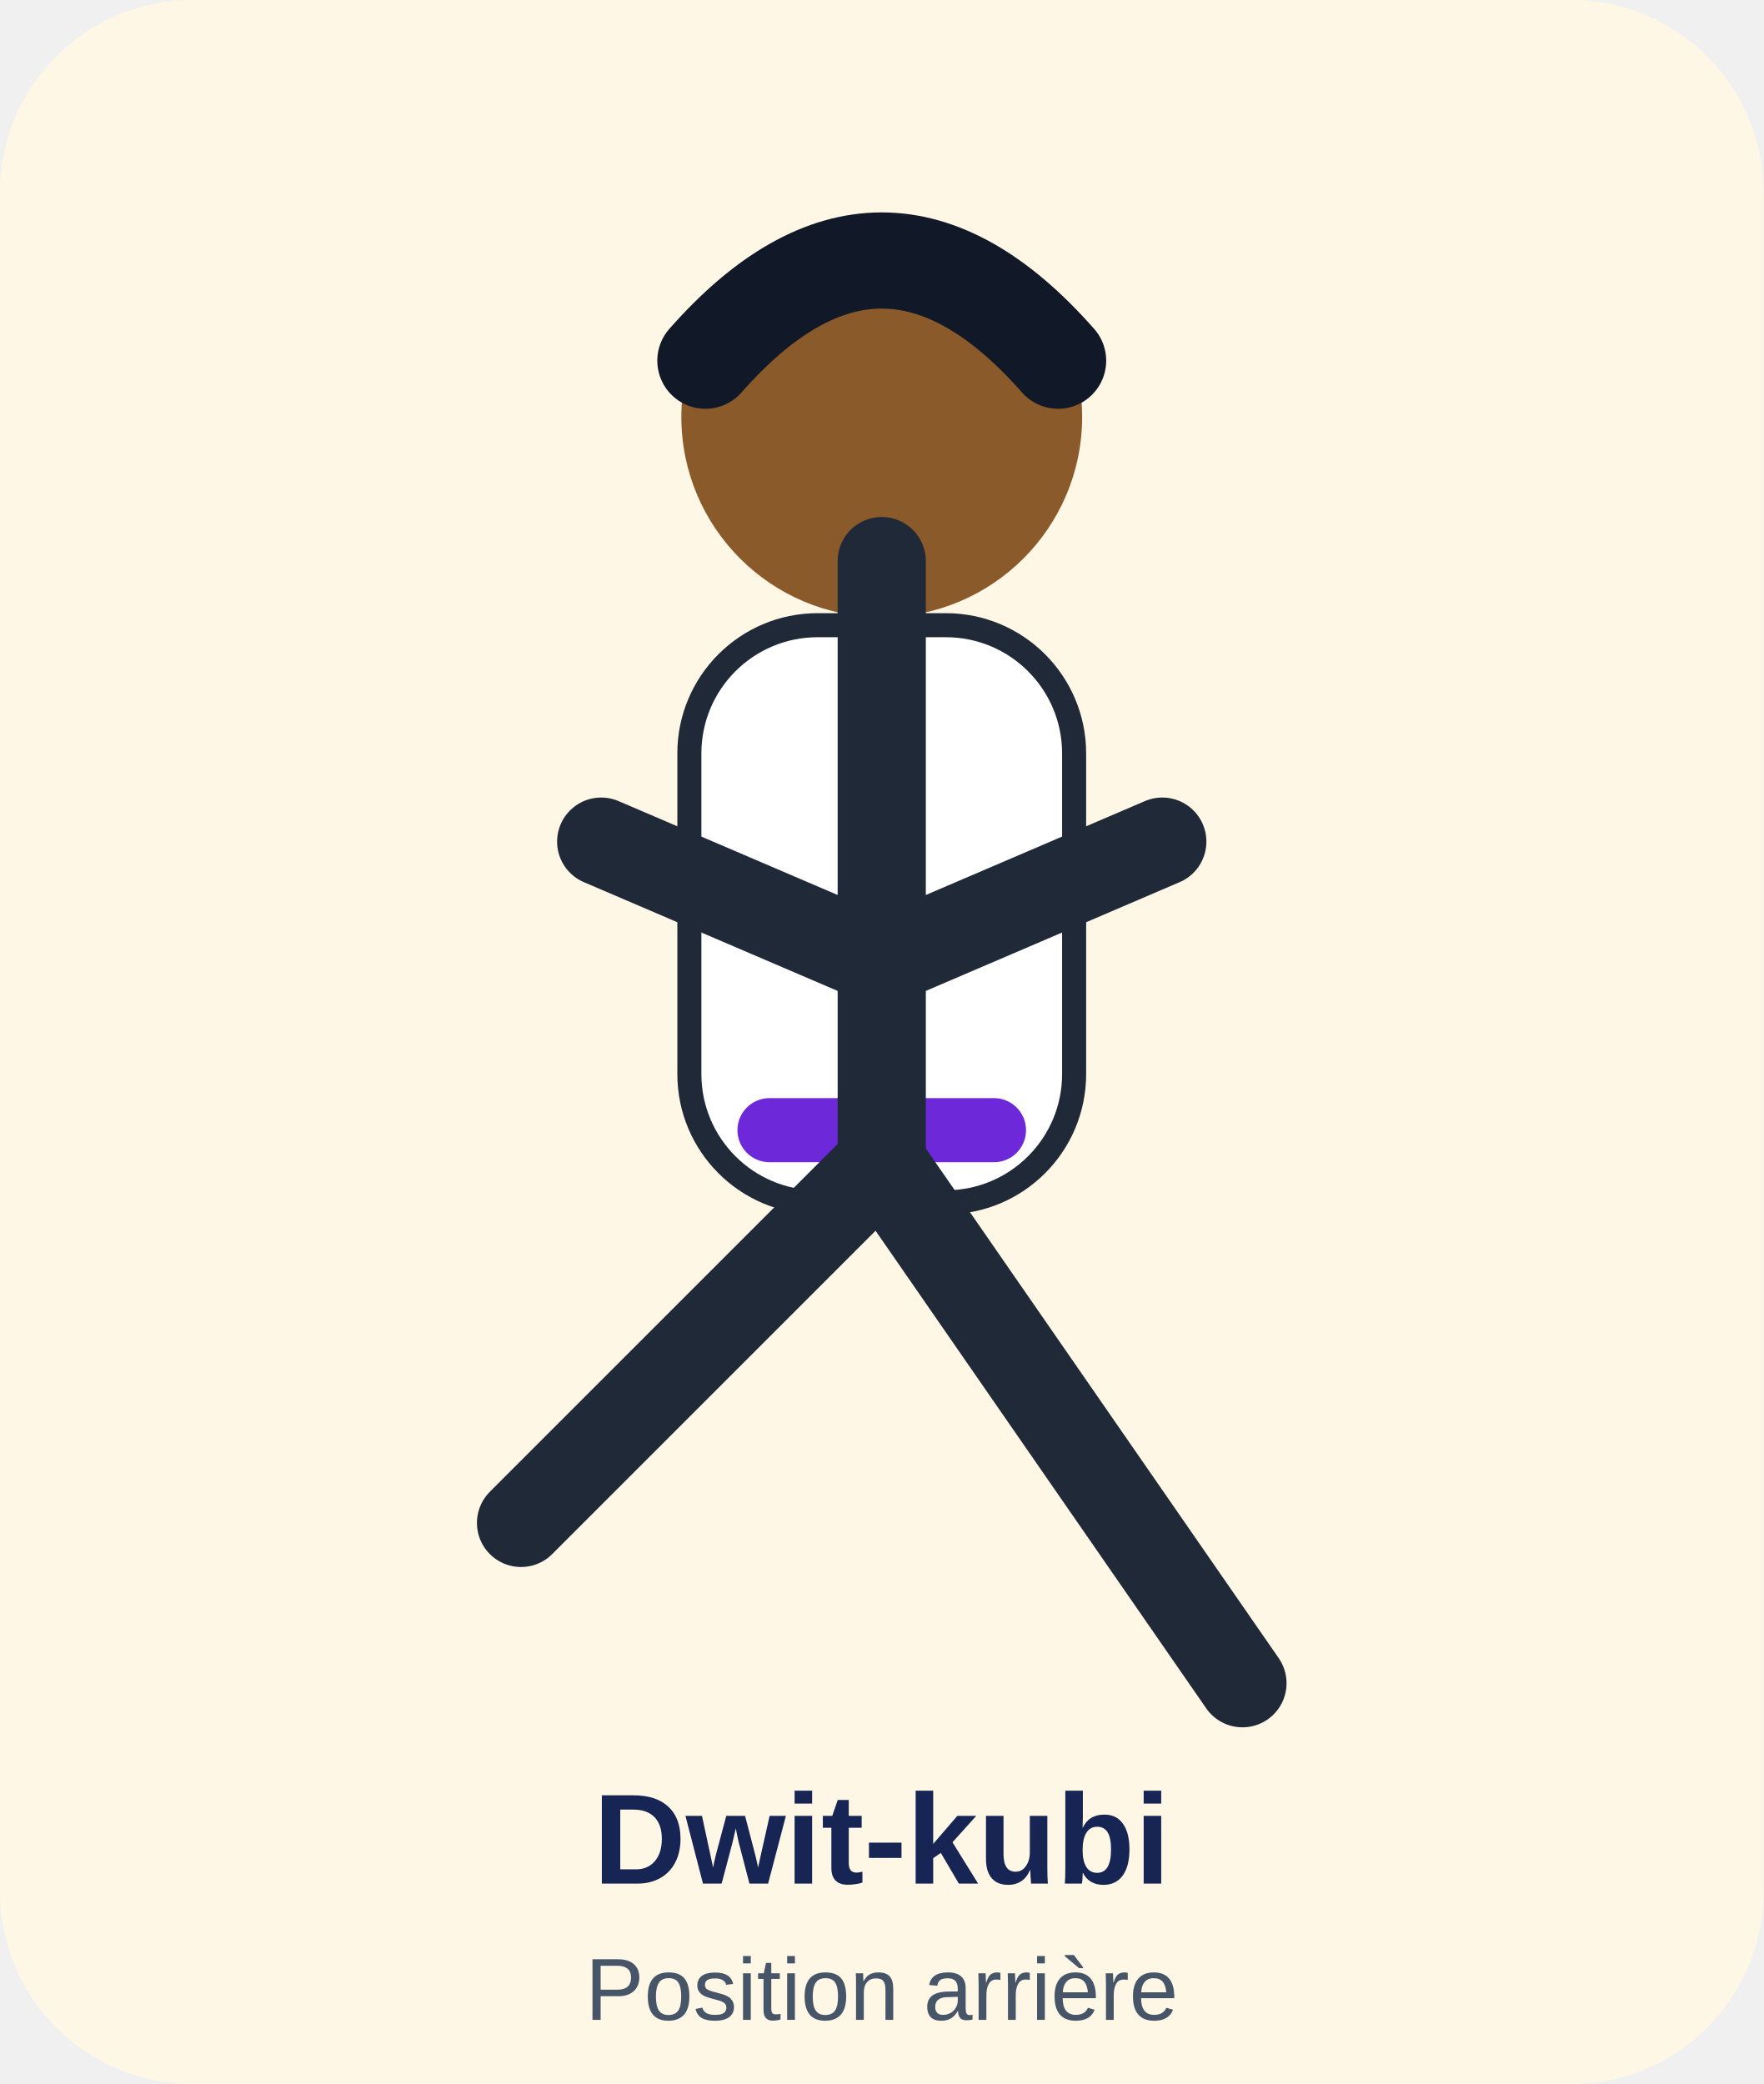
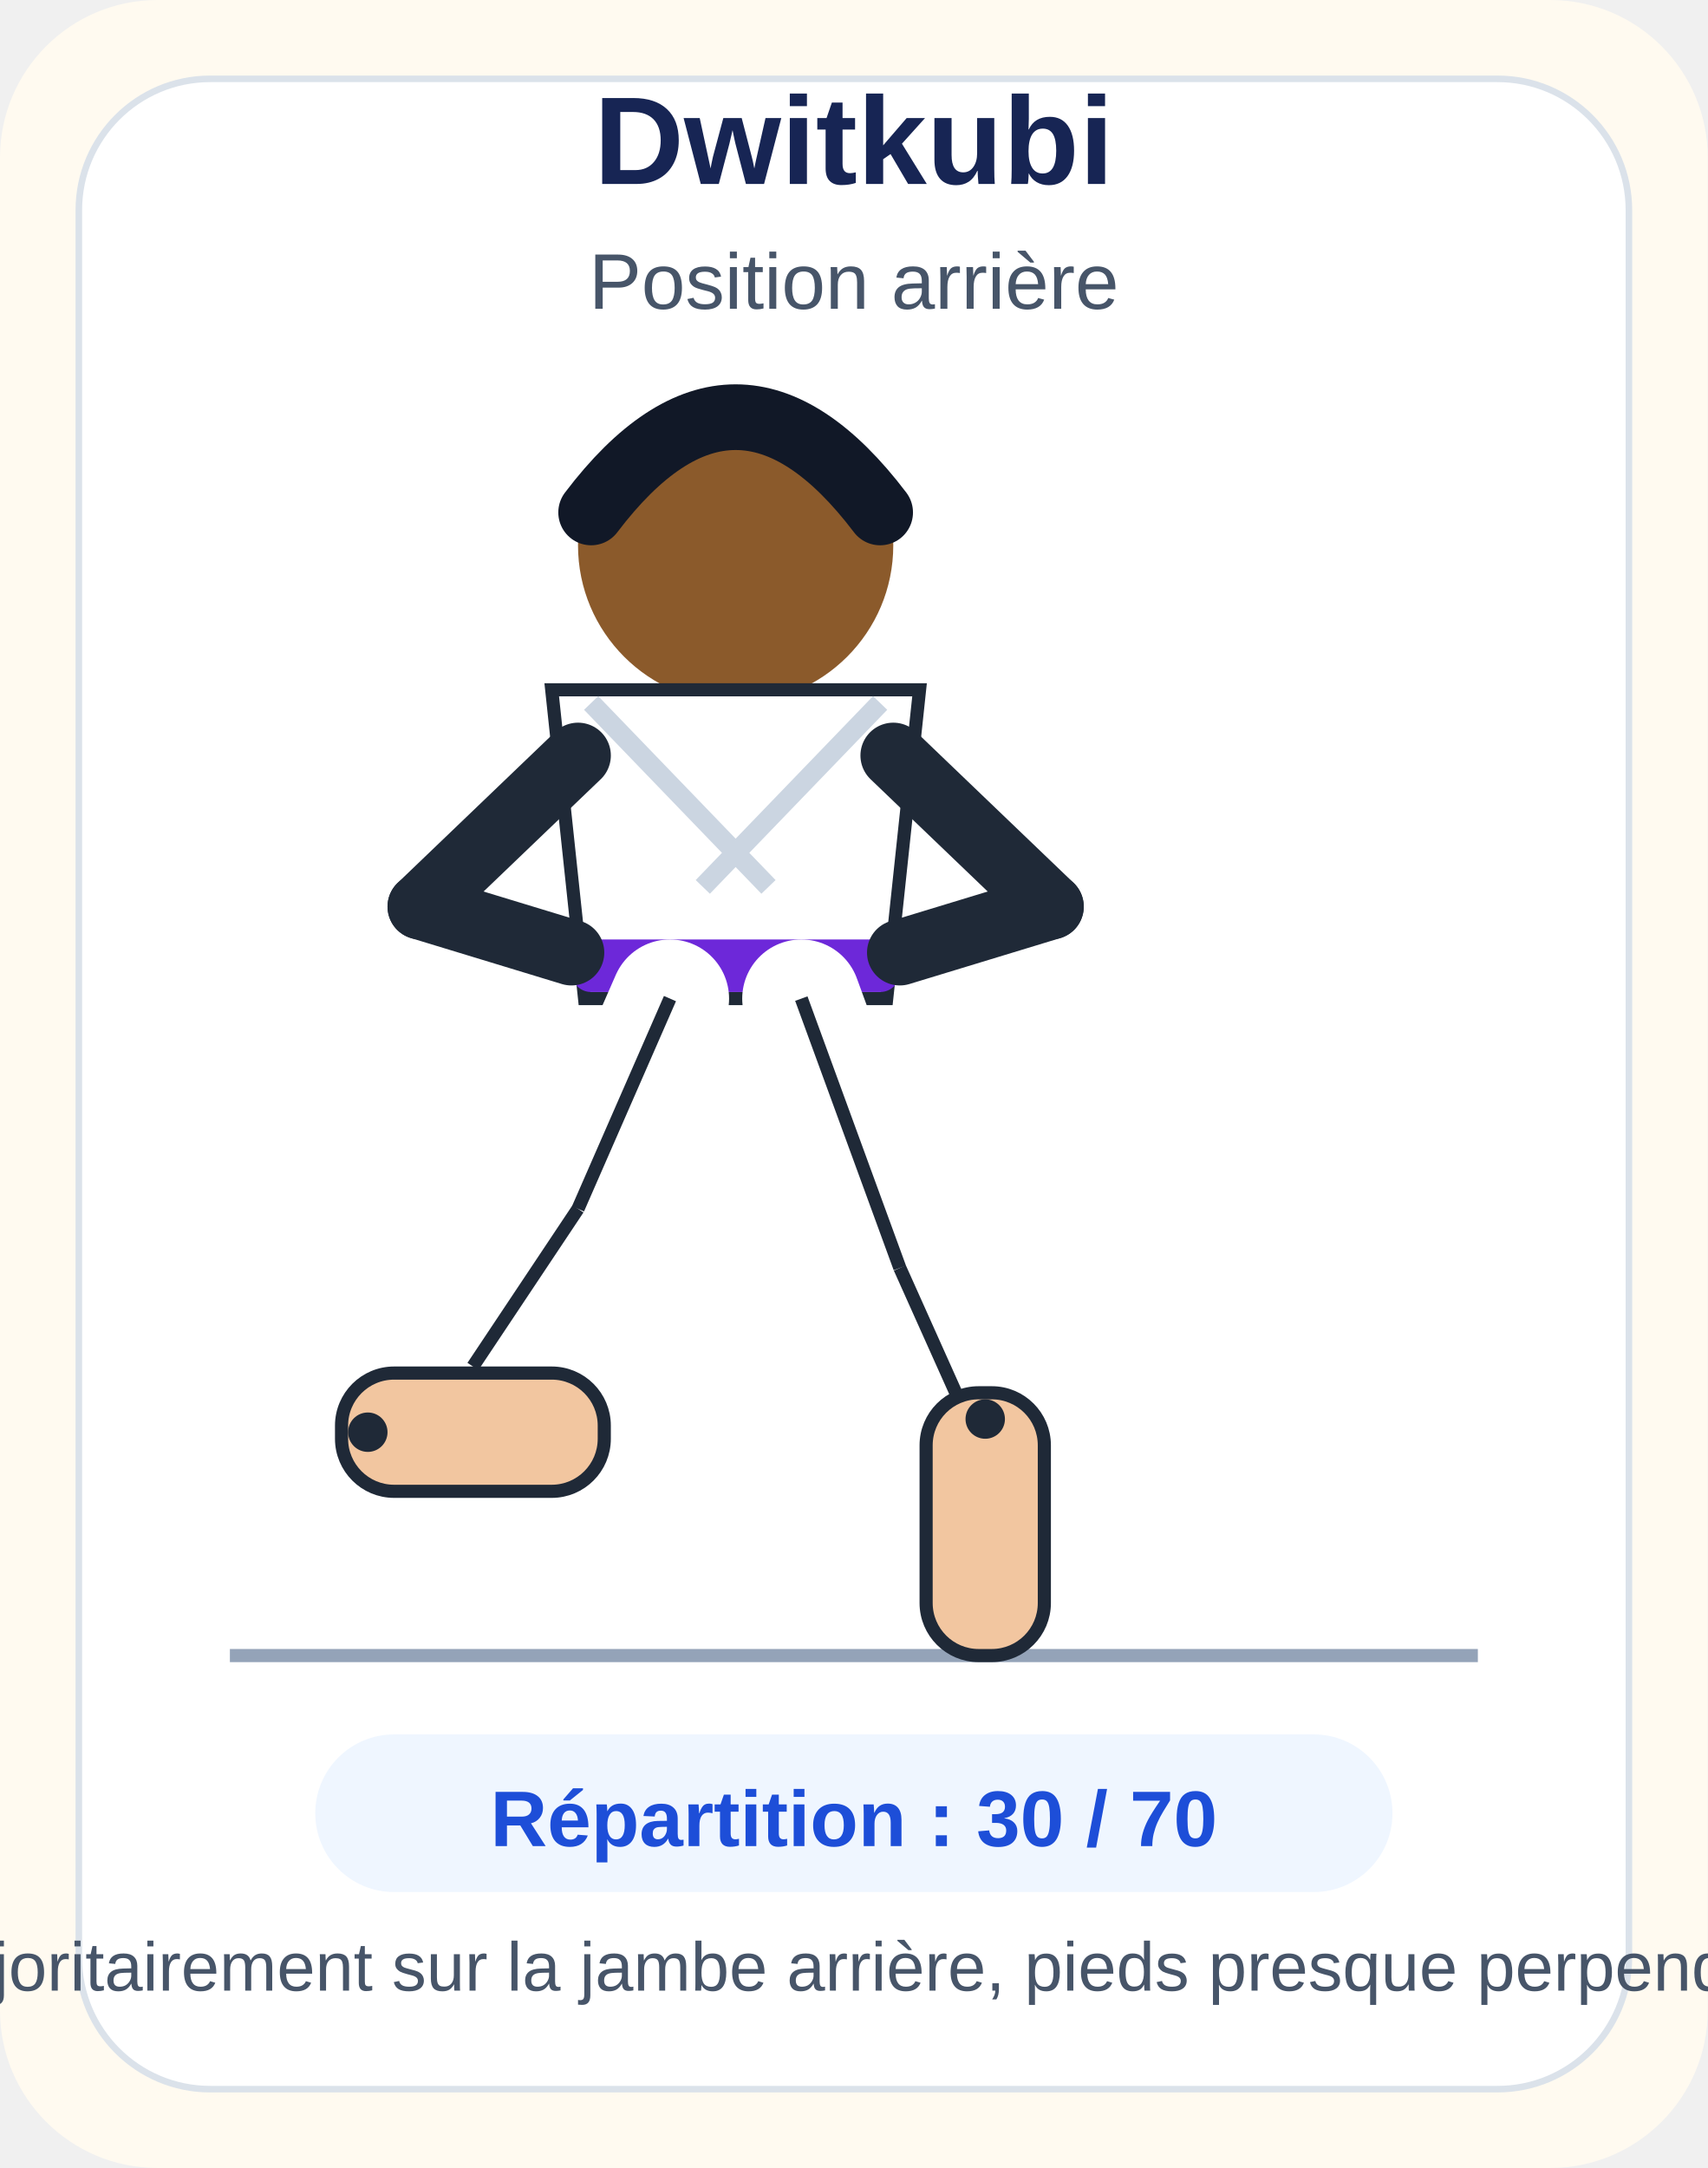
- <svg xmlns="http://www.w3.org/2000/svg" width="220" height="260" viewBox="0 0 220 260">
-   <rect width="220" height="260" rx="24" fill="#fff7e6" />
-   <circle cx="110" cy="52" r="25" fill="#8b5a2b" />
-   <path d="M88 45 Q110 20 132 45" stroke="#111827" stroke-width="12" fill="none" stroke-linecap="round" />
-   <rect x="86" y="78" width="48" height="72" rx="16" fill="#ffffff" stroke="#1f2937" stroke-width="3" />
-   <path d="M110 80 L110 148" stroke="#1f2937" stroke-width="4" />
-   <rect x="92" y="137" width="36" height="8" rx="4" fill="#6d28d9" />
-   <line x1="110" y1="70" x2="110" y2="145" stroke="#1f2937" stroke-width="11" stroke-linecap="round" />
-   <line x1="75" y1="105" x2="110" y2="120" stroke="#1f2937" stroke-width="11" stroke-linecap="round" />
-   <line x1="145" y1="105" x2="110" y2="120" stroke="#1f2937" stroke-width="11" stroke-linecap="round" />
-   <line x1="110" y1="145" x2="65" y2="190" stroke="#1f2937" stroke-width="11" stroke-linecap="round" />
-   <line x1="110" y1="145" x2="155" y2="210" stroke="#1f2937" stroke-width="11" stroke-linecap="round" />
-   <text x="110" y="235" font-family="Arial, sans-serif" font-size="16" font-weight="700" text-anchor="middle" fill="#172554">Dwit-kubi</text>
-   <text x="110" y="252" font-family="Arial, sans-serif" font-size="11" text-anchor="middle" fill="#475569">Position arrière</text>
+ <svg xmlns="http://www.w3.org/2000/svg" width="260" height="330" viewBox="0 0 260 330">
+   <rect width="260" height="330" rx="24" fill="#fffaf0" />
+   <rect x="12" y="12" width="236" height="306" rx="20" fill="#ffffff" stroke="#dbe2ea" />
+   <line x1="35" y1="252" x2="225" y2="252" stroke="#94a3b8" stroke-width="2" />
+   <text x="130" y="28" font-family="Arial,sans-serif" font-size="19" font-weight="700" text-anchor="middle" fill="#172554">Dwitkubi</text>
+   <text x="130" y="47" font-family="Arial,sans-serif" font-size="12" text-anchor="middle" fill="#475569">Position arrière</text>
+   <circle cx="112" cy="83" r="24" fill="#8b5a2b" />
+   <path d="M90 78 Q112 49 134 78" stroke="#111827" stroke-width="10" fill="none" stroke-linecap="round" />
+   <path d="M84 105 L140 105 L135 152 L89 152 Z" fill="#ffffff" stroke="#1f2937" stroke-width="2" />
+   <path d="M90 107 L117 135 M134 107 L107 135" stroke="#cbd5e1" stroke-width="3" />
+   <rect x="87" y="143" width="50" height="8" rx="3" fill="#6d28d9" />
+   <line x1="88" y1="115" x2="64" y2="138" stroke="#1f2937" stroke-width="10" stroke-linecap="round" />
+   <line x1="64" y1="138" x2="87" y2="145" stroke="#1f2937" stroke-width="10" stroke-linecap="round" />
+   <line x1="136" y1="115" x2="160" y2="138" stroke="#1f2937" stroke-width="10" stroke-linecap="round" />
+   <line x1="160" y1="138" x2="137" y2="145" stroke="#1f2937" stroke-width="10" stroke-linecap="round" />
+   <line x1="102" y1="152" x2="88" y2="184" stroke="#ffffff" stroke-width="18" stroke-linecap="round" />
+   <line x1="88" y1="184" x2="72" y2="208" stroke="#ffffff" stroke-width="18" stroke-linecap="round" />
+   <line x1="122" y1="152" x2="137" y2="193" stroke="#ffffff" stroke-width="18" stroke-linecap="round" />
+   <line x1="137" y1="193" x2="150" y2="222" stroke="#ffffff" stroke-width="18" stroke-linecap="round" />
+   <line x1="102" y1="152" x2="88" y2="184" stroke="#1f2937" stroke-width="2" />
+   <line x1="88" y1="184" x2="72" y2="208" stroke="#1f2937" stroke-width="2" />
+   <line x1="122" y1="152" x2="137" y2="193" stroke="#1f2937" stroke-width="2" />
+   <line x1="137" y1="193" x2="150" y2="222" stroke="#1f2937" stroke-width="2" />
+   <g transform="translate(72,218) rotate(-90)">
+     <rect x="-9" y="-20" width="18" height="40" rx="8" fill="#f2c6a0" stroke="#1f2937" stroke-width="2" />
+     <circle cx="0" cy="-16" r="3" fill="#1f2937" />
+   </g>
+   <g transform="translate(150,232) rotate(0)">
+     <rect x="-9" y="-20" width="18" height="40" rx="8" fill="#f2c6a0" stroke="#1f2937" stroke-width="2" />
+     <circle cx="0" cy="-16" r="3" fill="#1f2937" />
+   </g>
+   <rect x="48" y="264" width="164" height="24" rx="12" fill="#eff6ff" />
+   <text x="130" y="281" font-family="Arial,sans-serif" font-size="12" font-weight="700" text-anchor="middle" fill="#1d4ed8">Répartition : 30 / 70</text>
+   <text x="130" y="303" font-family="Arial,sans-serif" font-size="10.5" text-anchor="middle" fill="#475569">Poids majoritairement sur la jambe arrière, pieds presque perpendiculaires.</text>
</svg>
